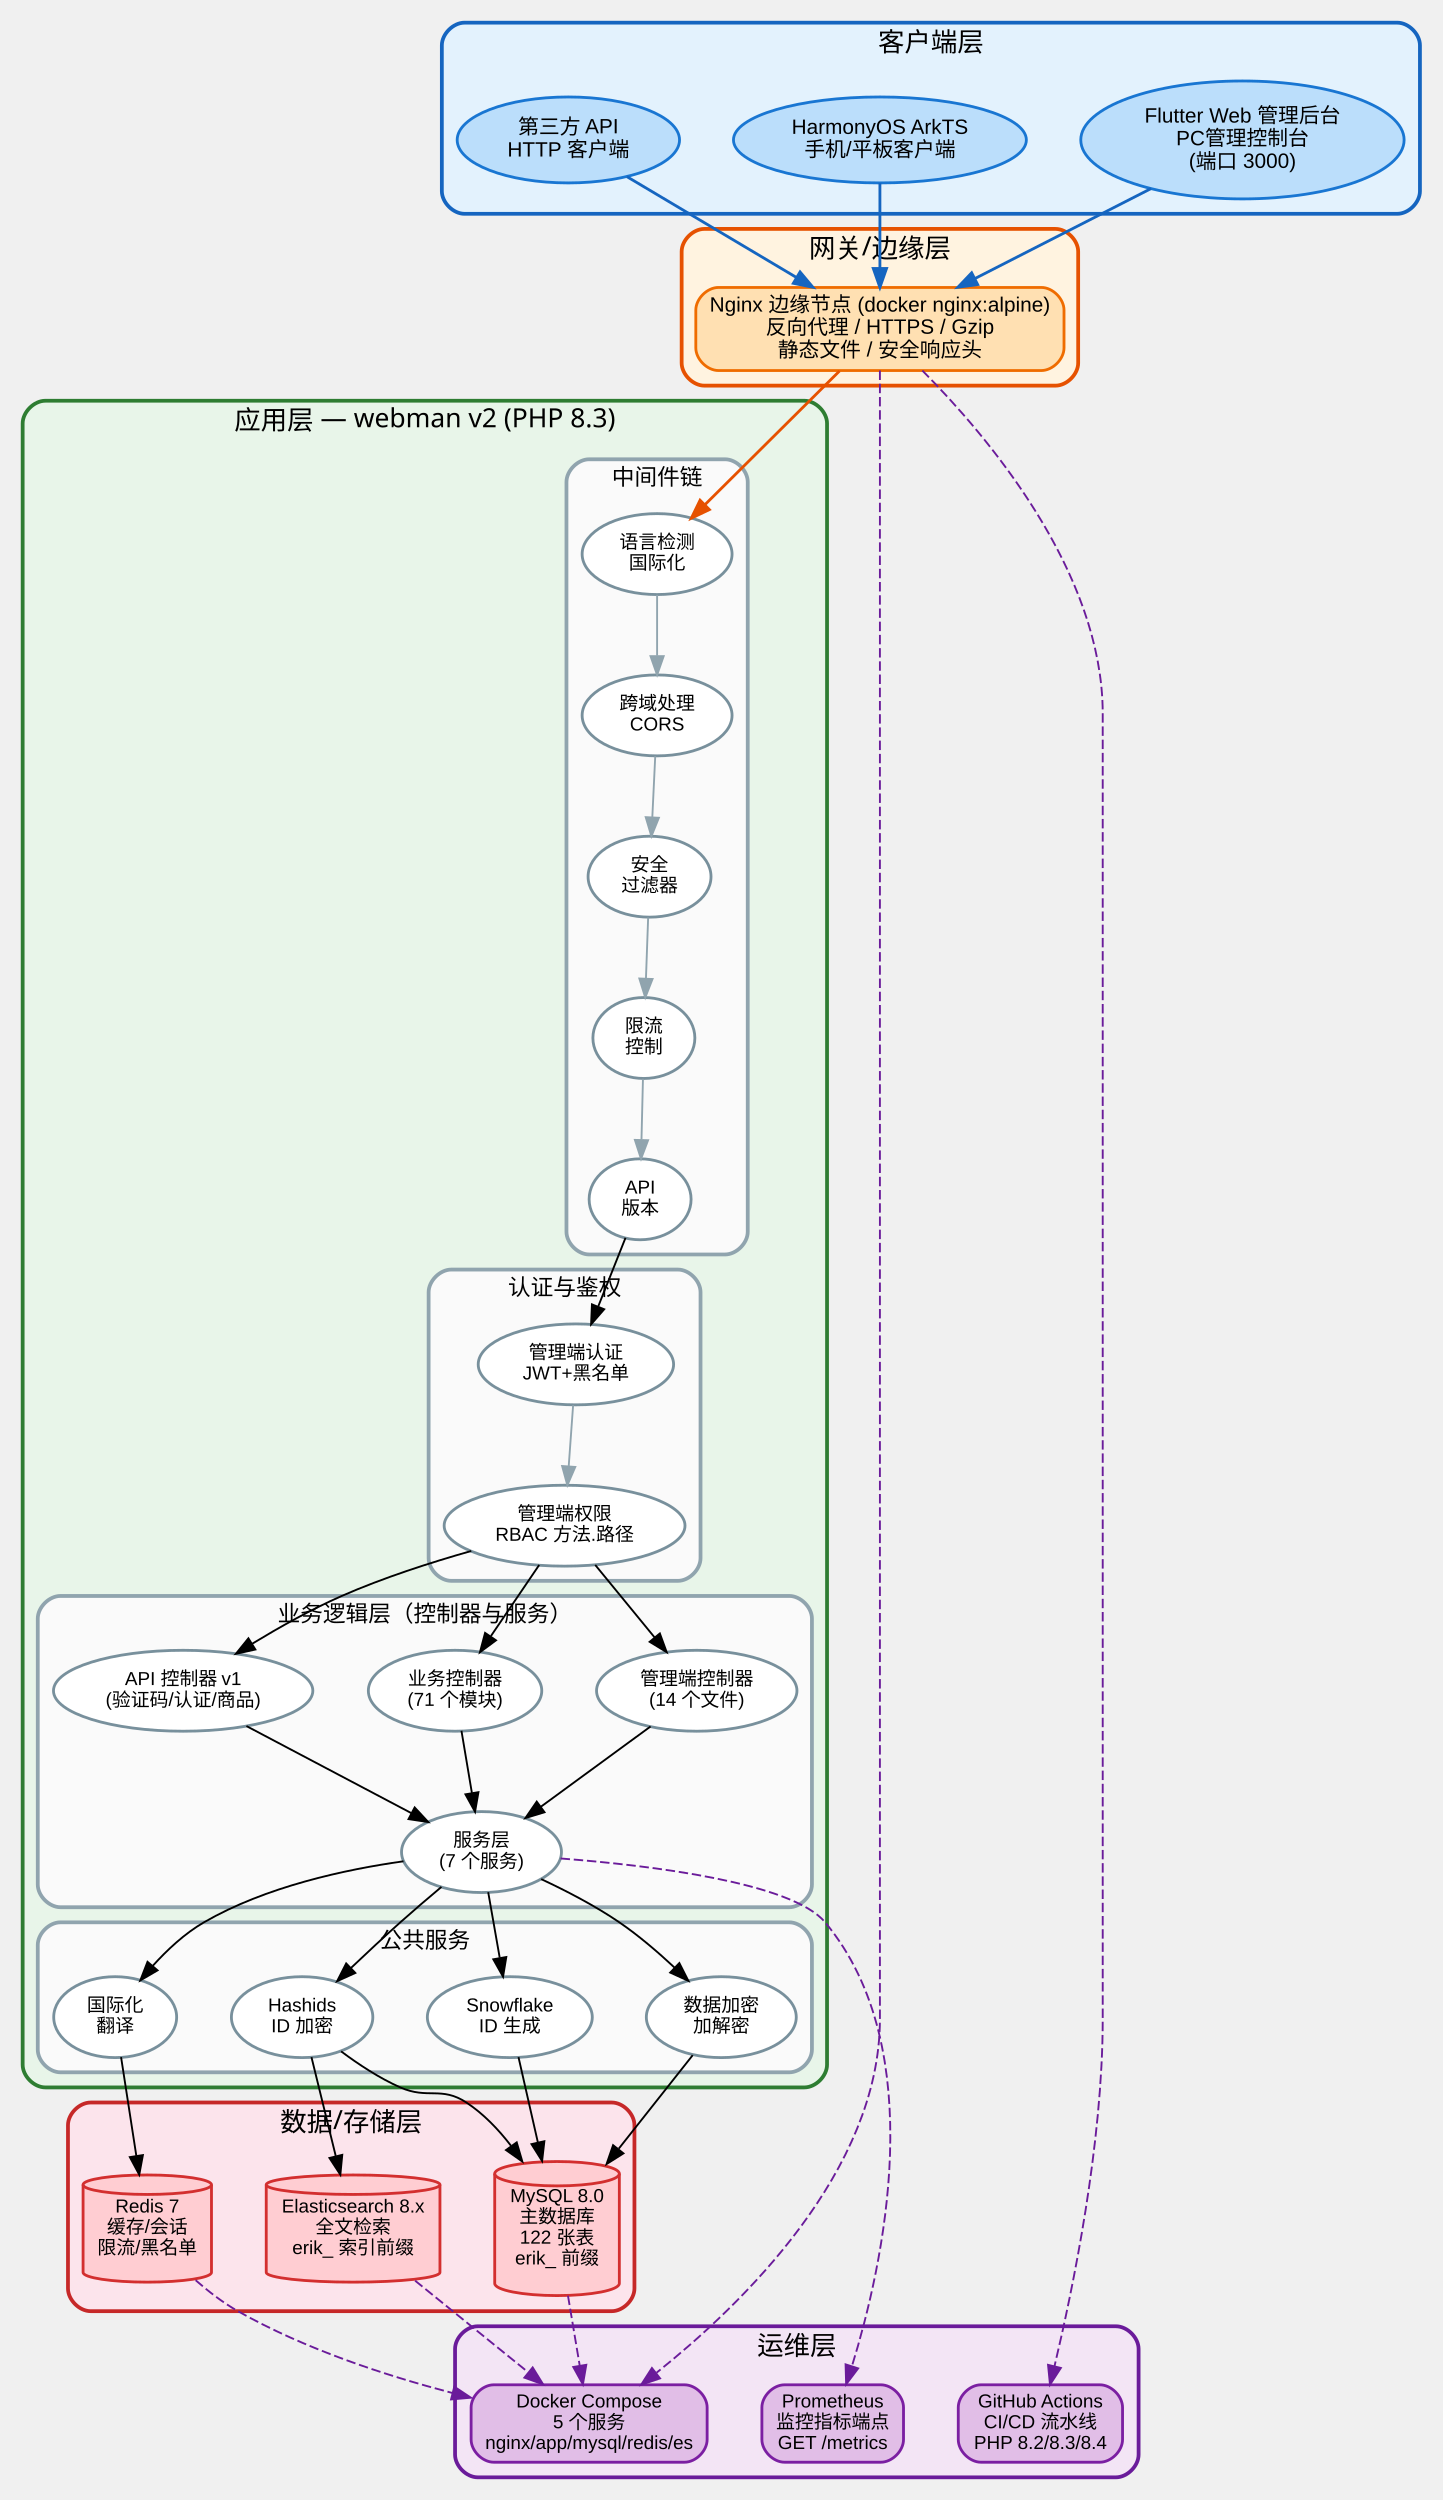
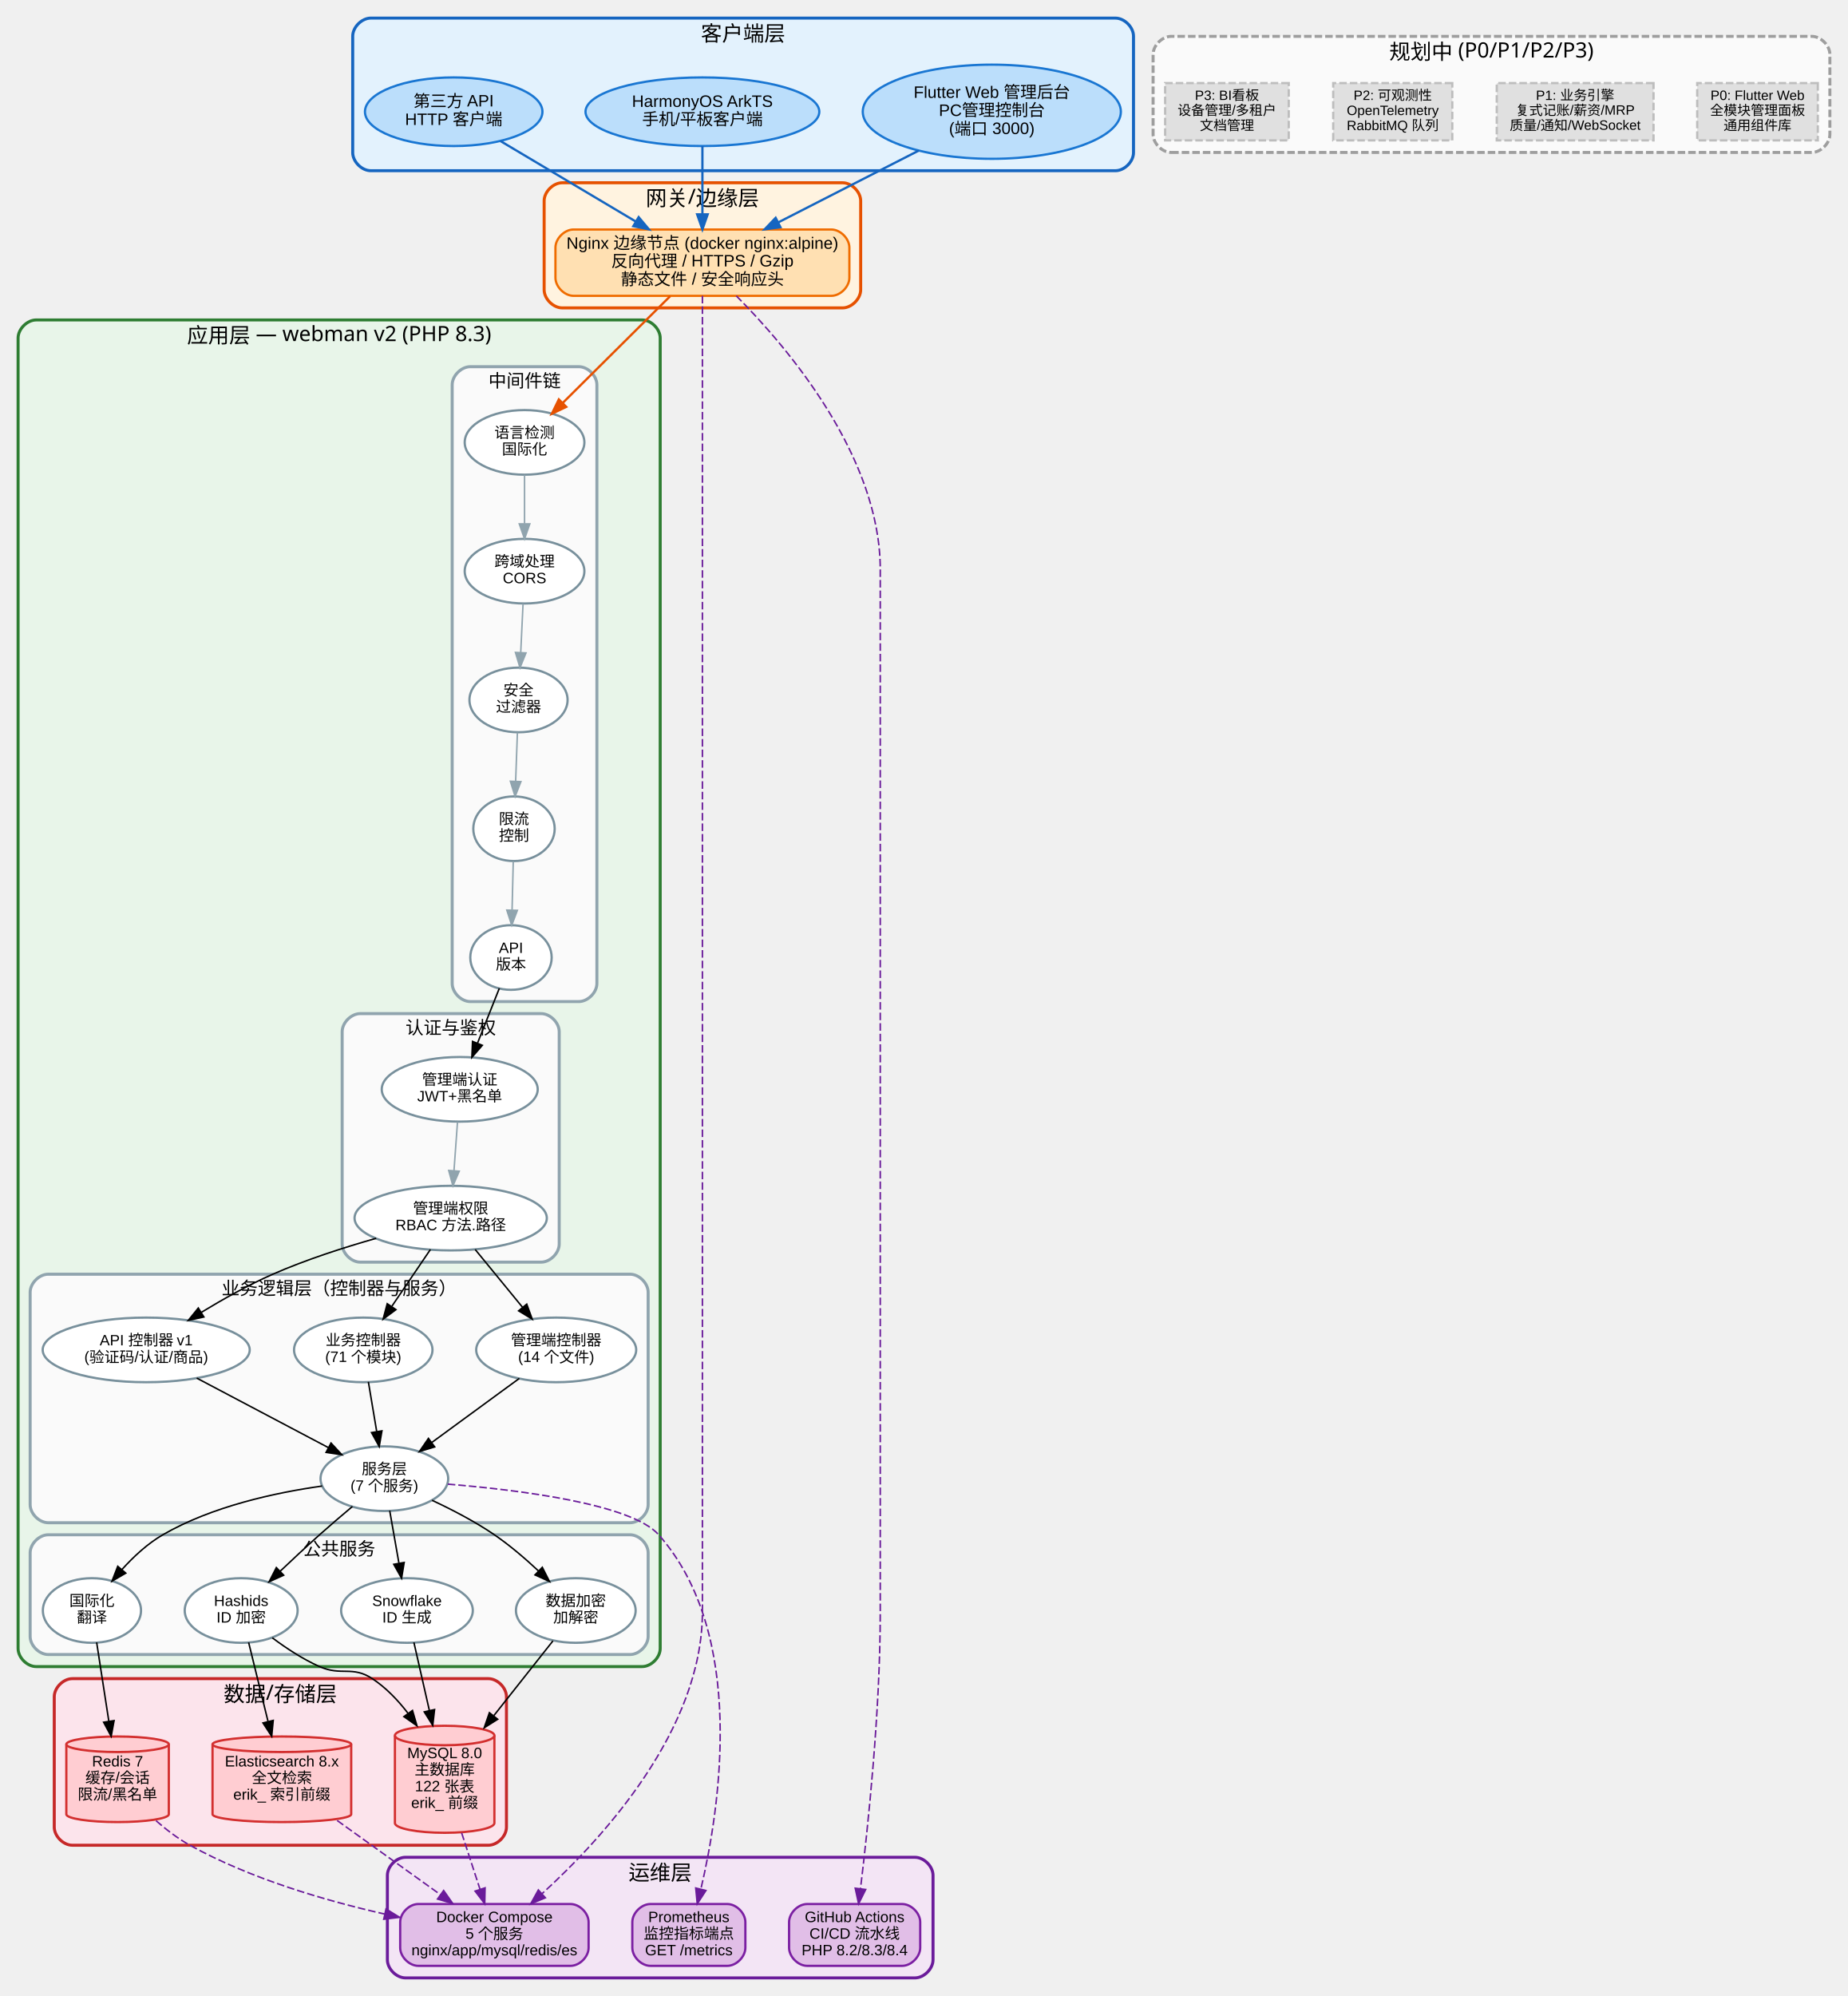
- <svg xmlns="http://www.w3.org/2000/svg" width="764pt" height="1324pt" viewBox="0.00 0.00 764.00 1323.99">
+ <svg xmlns="http://www.w3.org/2000/svg" width="1226pt" height="1324pt" viewBox="0.00 0.00 1226.00 1323.99">
  <g id="graph0" class="graph" transform="scale(1 1) rotate(0) translate(4 1319.99)">
    <g id="clust1" class="cluster">
      <path fill="#e3f2fd" stroke="#1565c0" stroke-width="2" d="M242,-1206.76C242,-1206.76 736,-1206.76 736,-1206.76 742,-1206.76 748,-1212.76 748,-1218.76 748,-1218.76 748,-1295.99 748,-1295.99 748,-1301.99 742,-1307.99 736,-1307.99 736,-1307.99 242,-1307.99 242,-1307.99 236,-1307.99 230,-1301.99 230,-1295.99 230,-1295.99 230,-1218.76 230,-1218.76 230,-1212.76 236,-1206.76 242,-1206.76" />
      <text text-anchor="middle" x="489" y="-1292.79" font-family="Arial Bold" font-size="14.00">客户端层</text>
    </g>
    <g id="clust2" class="cluster">
      <path fill="#fff3e0" stroke="#e65100" stroke-width="2" d="M369,-1115.76C369,-1115.76 555,-1115.76 555,-1115.76 561,-1115.76 567,-1121.76 567,-1127.76 567,-1127.76 567,-1186.76 567,-1186.76 567,-1192.76 561,-1198.76 555,-1198.76 555,-1198.76 369,-1198.76 369,-1198.76 363,-1198.76 357,-1192.76 357,-1186.76 357,-1186.76 357,-1127.76 357,-1127.76 357,-1121.76 363,-1115.76 369,-1115.76" />
      <text text-anchor="middle" x="462" y="-1183.56" font-family="Arial Bold" font-size="14.00">网关/边缘层</text>
    </g>
    <g id="clust3" class="cluster">
      <path fill="#e8f5e9" stroke="#2e7d32" stroke-width="2" d="M20,-214.5C20,-214.5 422,-214.5 422,-214.5 428,-214.5 434,-220.5 434,-226.5 434,-226.5 434,-1095.76 434,-1095.76 434,-1101.76 428,-1107.76 422,-1107.76 422,-1107.76 20,-1107.76 20,-1107.76 14,-1107.76 8,-1101.76 8,-1095.76 8,-1095.76 8,-226.5 8,-226.5 8,-220.5 14,-214.5 20,-214.5" />
      <text text-anchor="middle" x="221" y="-1092.56" font-family="Arial Bold" font-size="14.00">应用层 — webman v2 (PHP 8.3)</text>
    </g>
    <g id="clust4" class="cluster">
      <path fill="#fafafa" stroke="#90a4ae" stroke-width="2" d="M308,-655.63C308,-655.63 380,-655.63 380,-655.63 386,-655.63 392,-661.63 392,-667.63 392,-667.63 392,-1064.76 392,-1064.76 392,-1070.76 386,-1076.76 380,-1076.76 380,-1076.76 308,-1076.76 308,-1076.76 302,-1076.76 296,-1070.76 296,-1064.76 296,-1064.76 296,-667.63 296,-667.63 296,-661.63 302,-655.63 308,-655.63" />
      <text text-anchor="middle" x="344" y="-1063.16" font-family="Arial Bold" font-size="12.00">中间件链</text>
    </g>
    <g id="clust5" class="cluster">
      <path fill="#fafafa" stroke="#90a4ae" stroke-width="2" d="M235,-482.78C235,-482.78 355,-482.78 355,-482.78 361,-482.78 367,-488.78 367,-494.78 367,-494.78 367,-635.63 367,-635.63 367,-641.63 361,-647.63 355,-647.63 355,-647.63 235,-647.63 235,-647.63 229,-647.63 223,-641.63 223,-635.63 223,-635.63 223,-494.78 223,-494.78 223,-488.78 229,-482.78 235,-482.78" />
      <text text-anchor="middle" x="295" y="-634.03" font-family="Arial Bold" font-size="12.00">认证与鉴权</text>
    </g>
    <g id="clust6" class="cluster">
      <path fill="#fafafa" stroke="#90a4ae" stroke-width="2" d="M28,-309.93C28,-309.93 414,-309.93 414,-309.93 420,-309.93 426,-315.93 426,-321.93 426,-321.93 426,-462.78 426,-462.78 426,-468.78 420,-474.78 414,-474.78 414,-474.78 28,-474.78 28,-474.78 22,-474.78 16,-468.78 16,-462.78 16,-462.78 16,-321.93 16,-321.93 16,-315.93 22,-309.93 28,-309.93" />
      <text text-anchor="middle" x="221" y="-461.18" font-family="Arial Bold" font-size="12.00">业务逻辑层（控制器与服务）</text>
    </g>
    <g id="clust7" class="cluster">
      <path fill="#fafafa" stroke="#90a4ae" stroke-width="2" d="M28,-222.5C28,-222.5 414,-222.5 414,-222.5 420,-222.5 426,-228.5 426,-234.5 426,-234.5 426,-289.93 426,-289.93 426,-295.93 420,-301.93 414,-301.93 414,-301.93 28,-301.93 28,-301.93 22,-301.93 16,-295.93 16,-289.93 16,-289.93 16,-234.5 16,-234.5 16,-228.5 22,-222.5 28,-222.5" />
      <text text-anchor="middle" x="221" y="-288.33" font-family="Arial Bold" font-size="12.00">公共服务</text>
    </g>
    <g id="clust8" class="cluster">
      <path fill="#fce4ec" stroke="#c62828" stroke-width="2" d="M44,-96C44,-96 320,-96 320,-96 326,-96 332,-102 332,-108 332,-108 332,-194.5 332,-194.5 332,-200.5 326,-206.5 320,-206.5 320,-206.5 44,-206.5 44,-206.5 38,-206.5 32,-200.5 32,-194.5 32,-194.5 32,-108 32,-108 32,-102 38,-96 44,-96" />
      <text text-anchor="middle" x="182" y="-191.3" font-family="Arial Bold" font-size="14.00">数据/存储层</text>
    </g>
    <g id="clust9" class="cluster">
-       <path fill="#f3e5f5" stroke="#6a1b9a" stroke-width="2" d="M249,-8C249,-8 587,-8 587,-8 593,-8 599,-14 599,-20 599,-20 599,-76 599,-76 599,-82 593,-88 587,-88 587,-88 249,-88 249,-88 243,-88 237,-82 237,-76 237,-76 237,-20 237,-20 237,-14 243,-8 249,-8" />
-       <text text-anchor="middle" x="418" y="-72.8" font-family="Arial Bold" font-size="14.00">运维层</text>
+       <path fill="#f3e5f5" stroke="#6a1b9a" stroke-width="2" d="M265,-8C265,-8 603,-8 603,-8 609,-8 615,-14 615,-20 615,-20 615,-76 615,-76 615,-82 609,-88 603,-88 603,-88 265,-88 265,-88 259,-88 253,-82 253,-76 253,-76 253,-20 253,-20 253,-14 259,-8 265,-8" />
+       <text text-anchor="middle" x="434" y="-72.8" font-family="Arial Bold" font-size="14.00">运维层</text>
+     </g>
+     <g id="clust10" class="cluster">
+       <path fill="#fafafa" stroke="#9e9e9e" stroke-width="2" stroke-dasharray="5,2" d="M773,-1218.88C773,-1218.88 1198,-1218.88 1198,-1218.88 1204,-1218.88 1210,-1224.88 1210,-1230.88 1210,-1230.88 1210,-1283.88 1210,-1283.88 1210,-1289.88 1204,-1295.88 1198,-1295.88 1198,-1295.88 773,-1295.88 773,-1295.88 767,-1295.88 761,-1289.88 761,-1283.88 761,-1283.88 761,-1230.88 761,-1230.88 761,-1224.88 767,-1218.88 773,-1218.88" />
+       <text text-anchor="middle" x="985.5" y="-1280.68" font-family="Arial Bold" font-size="14.00">规划中 (P0/P1/P2/P3)</text>
    </g>
    <g id="node1" class="node">
      <ellipse fill="#bbdefb" stroke="#1976d2" stroke-width="1.5" cx="654" cy="-1245.88" rx="85.62" ry="31.23" />
      <text text-anchor="middle" x="654" y="-1255.08" font-family="Arial" font-size="11.00">Flutter Web 管理后台</text>
      <text text-anchor="middle" x="654" y="-1243.08" font-family="Arial" font-size="11.00">PC管理控制台</text>
      <text text-anchor="middle" x="654" y="-1231.08" font-family="Arial" font-size="11.00">(端口 3000)</text>
    </g>
    <g id="node4" class="node">
      <path fill="#ffe0b2" stroke="#ef6c00" stroke-width="1.5" d="M547.5,-1167.76C547.5,-1167.76 376.5,-1167.76 376.5,-1167.76 370.5,-1167.76 364.5,-1161.76 364.5,-1155.76 364.5,-1155.76 364.5,-1135.76 364.5,-1135.76 364.5,-1129.76 370.5,-1123.76 376.5,-1123.76 376.5,-1123.76 547.5,-1123.76 547.5,-1123.76 553.5,-1123.76 559.5,-1129.76 559.5,-1135.76 559.5,-1135.76 559.5,-1155.76 559.5,-1155.76 559.5,-1161.76 553.5,-1167.76 547.5,-1167.76" />
      <text text-anchor="middle" x="462" y="-1154.96" font-family="Arial" font-size="11.00">Nginx 边缘节点 (docker nginx:alpine)</text>
      <text text-anchor="middle" x="462" y="-1142.96" font-family="Arial" font-size="11.00">反向代理 / HTTPS / Gzip</text>
      <text text-anchor="middle" x="462" y="-1130.96" font-family="Arial" font-size="11.00">静态文件 / 安全响应头</text>
    </g>
    <g id="edge17" class="edge">
      <path fill="none" stroke="#1565c0" stroke-width="1.5" d="M605.55,-1220.12C577.08,-1205.57 541.15,-1187.21 512.36,-1172.5" />
      <polygon fill="#1565c0" stroke="#1565c0" stroke-width="1.5" points="513.77,-1169.29 503.28,-1167.86 510.59,-1175.52 513.77,-1169.29" />
    </g>
    <g id="node2" class="node">
      <ellipse fill="#bbdefb" stroke="#1976d2" stroke-width="1.5" cx="462" cy="-1245.88" rx="77.56" ry="22.76" />
      <text text-anchor="middle" x="462" y="-1249.08" font-family="Arial" font-size="11.00">HarmonyOS ArkTS</text>
      <text text-anchor="middle" x="462" y="-1237.08" font-family="Arial" font-size="11.00">手机/平板客户端</text>
    </g>
    <g id="edge18" class="edge">
      <path fill="none" stroke="#1565c0" stroke-width="1.5" d="M462,-1223.1C462,-1209.84 462,-1192.67 462,-1177.98" />
      <polygon fill="#1565c0" stroke="#1565c0" stroke-width="1.5" points="465.5,-1177.8 462,-1167.8 458.5,-1177.8 465.5,-1177.8" />
    </g>
    <g id="node3" class="node">
      <ellipse fill="#bbdefb" stroke="#1976d2" stroke-width="1.5" cx="297" cy="-1245.88" rx="58.88" ry="22.76" />
      <text text-anchor="middle" x="297" y="-1249.08" font-family="Arial" font-size="11.00">第三方 API</text>
      <text text-anchor="middle" x="297" y="-1237.08" font-family="Arial" font-size="11.00">HTTP 客户端</text>
    </g>
    <g id="edge19" class="edge">
      <path fill="none" stroke="#1565c0" stroke-width="1.5" d="M328.04,-1226.42C353.31,-1211.4 389.3,-1189.99 417.62,-1173.15" />
      <polygon fill="#1565c0" stroke="#1565c0" stroke-width="1.5" points="419.71,-1175.98 426.52,-1167.86 416.14,-1169.96 419.71,-1175.98" />
    </g>
    <g id="node5" class="node">
      <ellipse fill="#ffffff" stroke="#78909c" stroke-width="1.5" cx="344" cy="-1026.55" rx="39.7" ry="21.43" />
      <text text-anchor="middle" x="344" y="-1029.55" font-family="Arial" font-size="10.00">语言检测</text>
      <text text-anchor="middle" x="344" y="-1018.55" font-family="Arial" font-size="10.00">国际化</text>
    </g>
    <g id="edge20" class="edge">
      <path fill="none" stroke="#e65100" stroke-width="1.5" d="M440.63,-1123.54C420.55,-1103.59 390.49,-1073.73 369.24,-1052.62" />
      <polygon fill="#e65100" stroke="#e65100" stroke-width="1.5" points="371.68,-1050.11 362.12,-1045.55 366.75,-1055.08 371.68,-1050.11" />
    </g>
    <g id="node23" class="node">
-       <path fill="#e1bee7" stroke="#7b1fa2" stroke-width="1.5" d="M578.5,-57C578.5,-57 515.5,-57 515.5,-57 509.5,-57 503.5,-51 503.5,-45 503.5,-45 503.5,-28 503.5,-28 503.5,-22 509.5,-16 515.5,-16 515.5,-16 578.5,-16 578.5,-16 584.5,-16 590.5,-22 590.5,-28 590.5,-28 590.5,-45 590.5,-45 590.5,-51 584.5,-57 578.5,-57" />
-       <text text-anchor="middle" x="547" y="-45" font-family="Arial" font-size="10.00">GitHub Actions</text>
-       <text text-anchor="middle" x="547" y="-34" font-family="Arial" font-size="10.00">CI/CD 流水线</text>
-       <text text-anchor="middle" x="547" y="-23" font-family="Arial" font-size="10.00">PHP 8.2/8.3/8.4</text>
+       <path fill="#e1bee7" stroke="#7b1fa2" stroke-width="1.5" d="M594.5,-57C594.5,-57 531.5,-57 531.5,-57 525.5,-57 519.5,-51 519.5,-45 519.5,-45 519.5,-28 519.5,-28 519.5,-22 525.5,-16 531.5,-16 531.5,-16 594.5,-16 594.5,-16 600.5,-16 606.5,-22 606.5,-28 606.5,-28 606.5,-45 606.5,-45 606.5,-51 600.5,-57 594.5,-57" />
+       <text text-anchor="middle" x="563" y="-45" font-family="Arial" font-size="10.00">GitHub Actions</text>
+       <text text-anchor="middle" x="563" y="-34" font-family="Arial" font-size="10.00">CI/CD 流水线</text>
+       <text text-anchor="middle" x="563" y="-23" font-family="Arial" font-size="10.00">PHP 8.2/8.3/8.4</text>
    </g>
    <g id="edge26" class="edge">
-       <path fill="none" stroke="#6a1b9a" stroke-dasharray="5,2" d="M484.47,-1123.75C518.71,-1089.33 580,-1017.24 580,-942.12 580,-942.12 580,-942.12 580,-250.71 580,-184.38 564.21,-107.8 554.47,-66.88" />
-       <polygon fill="#6a1b9a" stroke="#6a1b9a" points="557.84,-65.93 552.08,-57.04 551.04,-67.58 557.84,-65.93" />
+       <path fill="none" stroke="#6a1b9a" stroke-dasharray="5,2" d="M484.47,-1123.75C518.71,-1089.33 580,-1017.24 580,-942.12 580,-942.12 580,-942.12 580,-250.71 580,-185.09 571.9,-108.47 566.88,-67.31" />
+       <polygon fill="#6a1b9a" stroke="#6a1b9a" points="570.33,-66.64 565.62,-57.15 563.38,-67.51 570.33,-66.64" />
    </g>
    <g id="node24" class="node">
-       <path fill="#e1bee7" stroke="#7b1fa2" stroke-width="1.5" d="M358.5,-57C358.5,-57 257.5,-57 257.5,-57 251.5,-57 245.5,-51 245.5,-45 245.5,-45 245.5,-28 245.5,-28 245.5,-22 251.5,-16 257.5,-16 257.5,-16 358.5,-16 358.5,-16 364.5,-16 370.5,-22 370.5,-28 370.5,-28 370.5,-45 370.5,-45 370.5,-51 364.5,-57 358.5,-57" />
-       <text text-anchor="middle" x="308" y="-45" font-family="Arial" font-size="10.00">Docker Compose</text>
-       <text text-anchor="middle" x="308" y="-34" font-family="Arial" font-size="10.00">5 个服务</text>
-       <text text-anchor="middle" x="308" y="-23" font-family="Arial" font-size="10.00">nginx/app/mysql/redis/es</text>
+       <path fill="#e1bee7" stroke="#7b1fa2" stroke-width="1.5" d="M374.5,-57C374.5,-57 273.5,-57 273.5,-57 267.5,-57 261.5,-51 261.5,-45 261.5,-45 261.5,-28 261.5,-28 261.5,-22 267.5,-16 273.5,-16 273.5,-16 374.5,-16 374.5,-16 380.5,-16 386.5,-22 386.5,-28 386.5,-28 386.5,-45 386.5,-45 386.5,-51 380.5,-57 374.5,-57" />
+       <text text-anchor="middle" x="324" y="-45" font-family="Arial" font-size="10.00">Docker Compose</text>
+       <text text-anchor="middle" x="324" y="-34" font-family="Arial" font-size="10.00">5 个服务</text>
+       <text text-anchor="middle" x="324" y="-23" font-family="Arial" font-size="10.00">nginx/app/mysql/redis/es</text>
    </g>
    <g id="edge27" class="edge">
-       <path fill="none" stroke="#6a1b9a" stroke-dasharray="5,2" d="M462,-1123.76C462,-1086.96 462,-1008.44 462,-942.12 462,-942.12 462,-942.12 462,-250.71 462,-170.33 389.18,-99.67 343.68,-63.38" />
-       <polygon fill="#6a1b9a" stroke="#6a1b9a" points="345.57,-60.41 335.53,-57.01 341.26,-65.92 345.57,-60.41" />
+       <path fill="none" stroke="#6a1b9a" stroke-dasharray="5,2" d="M462,-1123.76C462,-1086.96 462,-1008.44 462,-942.12 462,-942.12 462,-942.12 462,-250.71 462,-172.84 396.32,-100.93 355.58,-63.83" />
+       <polygon fill="#6a1b9a" stroke="#6a1b9a" points="357.83,-61.14 348.04,-57.09 353.17,-66.36 357.83,-61.14" />
    </g>
    <g id="node6" class="node">
      <ellipse fill="#ffffff" stroke="#78909c" stroke-width="1.5" cx="344" cy="-941.12" rx="39.7" ry="21.43" />
      <text text-anchor="middle" x="344" y="-944.12" font-family="Arial" font-size="10.00">跨域处理</text>
      <text text-anchor="middle" x="344" y="-933.12" font-family="Arial" font-size="10.00">CORS</text>
    </g>
    <g id="edge1" class="edge">
      <path fill="none" stroke="#90a4ae" d="M344,-1004.93C344,-995.23 344,-983.47 344,-972.76" />
      <polygon fill="#90a4ae" stroke="#90a4ae" points="347.5,-972.51 344,-962.51 340.5,-972.51 347.5,-972.51" />
    </g>
    <g id="node7" class="node">
      <ellipse fill="#ffffff" stroke="#78909c" stroke-width="1.5" cx="340" cy="-855.7" rx="32.55" ry="21.43" />
      <text text-anchor="middle" x="340" y="-858.7" font-family="Arial" font-size="10.00">安全</text>
      <text text-anchor="middle" x="340" y="-847.7" font-family="Arial" font-size="10.00">过滤器</text>
    </g>
    <g id="edge2" class="edge">
      <path fill="none" stroke="#90a4ae" d="M343.01,-919.5C342.55,-909.8 341.98,-898.04 341.47,-887.33" />
      <polygon fill="#90a4ae" stroke="#90a4ae" points="344.95,-886.9 340.98,-877.08 337.96,-887.24 344.95,-886.9" />
    </g>
    <g id="node8" class="node">
      <ellipse fill="#ffffff" stroke="#78909c" stroke-width="1.5" cx="337" cy="-770.27" rx="27" ry="21.43" />
      <text text-anchor="middle" x="337" y="-773.27" font-family="Arial" font-size="10.00">限流</text>
      <text text-anchor="middle" x="337" y="-762.27" font-family="Arial" font-size="10.00">控制</text>
    </g>
    <g id="edge3" class="edge">
      <path fill="none" stroke="#90a4ae" d="M339.26,-834.08C338.91,-824.38 338.49,-812.61 338.1,-801.9" />
      <polygon fill="#90a4ae" stroke="#90a4ae" points="341.59,-801.52 337.73,-791.66 334.59,-801.78 341.59,-801.52" />
    </g>
    <g id="node9" class="node">
      <ellipse fill="#ffffff" stroke="#78909c" stroke-width="1.5" cx="335" cy="-684.85" rx="27" ry="21.43" />
      <text text-anchor="middle" x="335" y="-687.85" font-family="Arial" font-size="10.00">API</text>
      <text text-anchor="middle" x="335" y="-676.85" font-family="Arial" font-size="10.00">版本</text>
    </g>
    <g id="edge4" class="edge">
      <path fill="none" stroke="#90a4ae" d="M336.51,-748.65C336.27,-738.95 335.99,-727.19 335.73,-716.48" />
      <polygon fill="#90a4ae" stroke="#90a4ae" points="339.23,-716.14 335.49,-706.23 332.23,-716.31 339.23,-716.14" />
    </g>
    <g id="node10" class="node">
      <ellipse fill="#ffffff" stroke="#78909c" stroke-width="1.5" cx="301" cy="-597.42" rx="51.74" ry="21.43" />
      <text text-anchor="middle" x="301" y="-600.42" font-family="Arial" font-size="10.00">管理端认证</text>
      <text text-anchor="middle" x="301" y="-589.42" font-family="Arial" font-size="10.00">JWT+黑名单</text>
    </g>
    <g id="edge6" class="edge">
      <path fill="none" stroke="black" d="M327.28,-664.46C323.03,-653.77 317.65,-640.26 312.88,-628.26" />
      <polygon fill="black" stroke="black" points="315.99,-626.61 309.04,-618.62 309.49,-629.2 315.99,-626.61" />
    </g>
    <g id="node11" class="node">
      <ellipse fill="#ffffff" stroke="#78909c" stroke-width="1.5" cx="295" cy="-511.99" rx="63.78" ry="21.43" />
      <text text-anchor="middle" x="295" y="-514.99" font-family="Arial" font-size="10.00">管理端权限</text>
      <text text-anchor="middle" x="295" y="-503.99" font-family="Arial" font-size="10.00">RBAC 方法.路径</text>
    </g>
    <g id="edge5" class="edge">
      <path fill="none" stroke="#90a4ae" d="M299.52,-575.8C298.82,-566.1 297.97,-554.34 297.2,-543.62" />
      <polygon fill="#90a4ae" stroke="#90a4ae" points="300.67,-543.1 296.47,-533.38 293.69,-543.6 300.67,-543.1" />
    </g>
    <g id="node12" class="node">
      <ellipse fill="#ffffff" stroke="#78909c" stroke-width="1.5" cx="365" cy="-424.57" rx="53.07" ry="21.43" />
      <text text-anchor="middle" x="365" y="-427.57" font-family="Arial" font-size="10.00">管理端控制器</text>
      <text text-anchor="middle" x="365" y="-416.57" font-family="Arial" font-size="10.00">(14 个文件)</text>
    </g>
    <g id="edge7" class="edge">
      <path fill="none" stroke="black" d="M311.24,-491.18C320.58,-479.78 332.45,-465.28 342.67,-452.82" />
      <polygon fill="black" stroke="black" points="345.46,-454.93 349.09,-444.98 340.05,-450.49 345.46,-454.93" />
    </g>
    <g id="node13" class="node">
      <ellipse fill="#ffffff" stroke="#78909c" stroke-width="1.5" cx="237" cy="-424.57" rx="45.92" ry="21.43" />
      <text text-anchor="middle" x="237" y="-427.57" font-family="Arial" font-size="10.00">业务控制器</text>
      <text text-anchor="middle" x="237" y="-416.57" font-family="Arial" font-size="10.00">(71 个模块)</text>
    </g>
    <g id="edge8" class="edge">
      <path fill="none" stroke="black" d="M281.55,-491.18C273.95,-479.99 264.34,-465.84 255.99,-453.54" />
      <polygon fill="black" stroke="black" points="258.69,-451.28 250.18,-444.98 252.9,-455.22 258.69,-451.28" />
    </g>
    <g id="node15" class="node">
      <ellipse fill="#ffffff" stroke="#78909c" stroke-width="1.5" cx="93" cy="-424.57" rx="68.68" ry="21.43" />
      <text text-anchor="middle" x="93" y="-427.57" font-family="Arial" font-size="10.00">API 控制器 v1</text>
      <text text-anchor="middle" x="93" y="-416.57" font-family="Arial" font-size="10.00">(验证码/认证/商品)</text>
    </g>
    <g id="edge9" class="edge">
      <path fill="none" stroke="black" d="M245.56,-498.59C224.08,-492.5 198.88,-484.39 177,-474.78 160.85,-467.69 143.91,-458.2 129.51,-449.45" />
      <polygon fill="black" stroke="black" points="131.25,-446.41 120.9,-444.12 127.56,-452.36 131.25,-446.41" />
    </g>
    <g id="node14" class="node">
      <ellipse fill="#ffffff" stroke="#78909c" stroke-width="1.5" cx="251" cy="-339.14" rx="42.35" ry="21.43" />
      <text text-anchor="middle" x="251" y="-342.14" font-family="Arial" font-size="10.00">服务层</text>
      <text text-anchor="middle" x="251" y="-331.14" font-family="Arial" font-size="10.00">(7 个服务)</text>
    </g>
    <g id="edge10" class="edge">
      <path fill="none" stroke="black" d="M340.54,-405.67C323.52,-393.21 300.68,-376.5 282.33,-363.07" />
      <polygon fill="black" stroke="black" points="284.38,-360.23 274.25,-357.15 280.25,-365.88 284.38,-360.23" />
    </g>
    <g id="edge11" class="edge">
      <path fill="none" stroke="black" d="M240.39,-403.37C242.04,-393.5 244.07,-381.42 245.91,-370.48" />
      <polygon fill="black" stroke="black" points="249.39,-370.88 247.59,-360.44 242.49,-369.72 249.39,-370.88" />
    </g>
    <g id="node16" class="node">
      <ellipse fill="#ffffff" stroke="#78909c" stroke-width="1.5" cx="156" cy="-251.71" rx="37.45" ry="21.43" />
      <text text-anchor="middle" x="156" y="-254.71" font-family="Arial" font-size="10.00">Hashids</text>
      <text text-anchor="middle" x="156" y="-243.71" font-family="Arial" font-size="10.00">ID 加密</text>
    </g>
    <g id="edge13" class="edge">
      <path fill="none" stroke="black" d="M229.8,-320.7C222.78,-314.82 214.99,-308.17 208,-301.93 199.34,-294.19 190.08,-285.55 181.8,-277.69" />
      <polygon fill="black" stroke="black" points="184.18,-275.12 174.53,-270.75 179.34,-280.18 184.18,-275.12" />
    </g>
    <g id="node17" class="node">
      <ellipse fill="#ffffff" stroke="#78909c" stroke-width="1.5" cx="266" cy="-251.71" rx="43.68" ry="21.43" />
      <text text-anchor="middle" x="266" y="-254.71" font-family="Arial" font-size="10.00">Snowflake</text>
      <text text-anchor="middle" x="266" y="-243.71" font-family="Arial" font-size="10.00">ID 生成</text>
    </g>
    <g id="edge14" class="edge">
      <path fill="none" stroke="black" d="M254.55,-317.89C256.37,-307.54 258.62,-294.73 260.64,-283.22" />
      <polygon fill="black" stroke="black" points="264.14,-283.56 262.42,-273.11 257.24,-282.35 264.14,-283.56" />
    </g>
    <g id="node18" class="node">
      <ellipse fill="#ffffff" stroke="#78909c" stroke-width="1.5" cx="378" cy="-251.71" rx="39.7" ry="21.43" />
      <text text-anchor="middle" x="378" y="-254.71" font-family="Arial" font-size="10.00">数据加密</text>
      <text text-anchor="middle" x="378" y="-243.71" font-family="Arial" font-size="10.00">加解密</text>
    </g>
    <g id="edge15" class="edge">
      <path fill="none" stroke="black" d="M282.61,-324.81C295.87,-318.63 311.15,-310.71 324,-301.93 334.2,-294.95 344.46,-286.15 353.26,-277.93" />
      <polygon fill="black" stroke="black" points="355.78,-280.37 360.57,-270.92 350.93,-275.31 355.78,-280.37" />
    </g>
    <g id="node19" class="node">
      <ellipse fill="#ffffff" stroke="#78909c" stroke-width="1.5" cx="57" cy="-251.71" rx="32.55" ry="21.43" />
      <text text-anchor="middle" x="57" y="-254.71" font-family="Arial" font-size="10.00">国际化</text>
      <text text-anchor="middle" x="57" y="-243.71" font-family="Arial" font-size="10.00">翻译</text>
    </g>
    <g id="edge16" class="edge">
      <path fill="none" stroke="black" d="M209.69,-334.26C178.88,-329.92 136.64,-320.83 104,-301.93 93.82,-296.03 84.46,-287.28 76.81,-278.79" />
      <polygon fill="black" stroke="black" points="79.44,-276.49 70.29,-271.15 74.12,-281.03 79.44,-276.49" />
    </g>
    <g id="node25" class="node">
-       <path fill="#e1bee7" stroke="#7b1fa2" stroke-width="1.5" d="M462.5,-57C462.5,-57 411.5,-57 411.5,-57 405.5,-57 399.5,-51 399.5,-45 399.5,-45 399.5,-28 399.5,-28 399.5,-22 405.5,-16 411.5,-16 411.5,-16 462.5,-16 462.5,-16 468.5,-16 474.5,-22 474.5,-28 474.5,-28 474.5,-45 474.5,-45 474.5,-51 468.5,-57 462.5,-57" />
-       <text text-anchor="middle" x="437" y="-45" font-family="Arial" font-size="10.00">Prometheus</text>
-       <text text-anchor="middle" x="437" y="-34" font-family="Arial" font-size="10.00">监控指标端点</text>
-       <text text-anchor="middle" x="437" y="-23" font-family="Arial" font-size="10.00">GET /metrics</text>
+       <path fill="#e1bee7" stroke="#7b1fa2" stroke-width="1.5" d="M478.5,-57C478.5,-57 427.5,-57 427.5,-57 421.5,-57 415.5,-51 415.5,-45 415.5,-45 415.5,-28 415.5,-28 415.5,-22 421.5,-16 427.5,-16 427.5,-16 478.5,-16 478.5,-16 484.5,-16 490.5,-22 490.5,-28 490.5,-28 490.5,-45 490.5,-45 490.5,-51 484.5,-57 478.5,-57" />
+       <text text-anchor="middle" x="453" y="-45" font-family="Arial" font-size="10.00">Prometheus</text>
+       <text text-anchor="middle" x="453" y="-34" font-family="Arial" font-size="10.00">监控指标端点</text>
+       <text text-anchor="middle" x="453" y="-23" font-family="Arial" font-size="10.00">GET /metrics</text>
    </g>
    <g id="edge28" class="edge">
-       <path fill="none" stroke="#6a1b9a" stroke-dasharray="5,2" d="M292.88,-335.75C340.96,-332.03 415.47,-322.96 433,-301.93 489.19,-234.5 463.69,-120.31 447.17,-66.81" />
-       <polygon fill="#6a1b9a" stroke="#6a1b9a" points="450.49,-65.7 444.11,-57.25 443.82,-67.84 450.49,-65.7" />
+       <path fill="none" stroke="#6a1b9a" stroke-dasharray="5,2" d="M293.09,-335.53C340.98,-331.61 414.9,-322.36 433,-301.93 491.38,-236.02 473.7,-121.01 461.01,-67.04" />
+       <polygon fill="#6a1b9a" stroke="#6a1b9a" points="464.35,-65.97 458.57,-57.1 457.56,-67.64 464.35,-65.97" />
    </g>
    <g id="edge12" class="edge">
      <path fill="none" stroke="black" d="M126.51,-405.87C152.11,-392.35 187.39,-373.73 213.86,-359.75" />
      <polygon fill="black" stroke="black" points="215.61,-362.78 222.82,-355.02 212.34,-356.59 215.61,-362.78" />
    </g>
    <g id="node20" class="node">
      <path fill="#ffcdd2" stroke="#d32f2f" stroke-width="1.5" d="M324,-168.8C324,-172.36 309.21,-175.25 291,-175.25 272.79,-175.25 258,-172.36 258,-168.8 258,-168.8 258,-110.7 258,-110.7 258,-107.14 272.79,-104.25 291,-104.25 309.21,-104.25 324,-107.14 324,-110.7 324,-110.7 324,-168.8 324,-168.8" />
      <path fill="none" stroke="#d32f2f" stroke-width="1.5" d="M324,-168.8C324,-165.24 309.21,-162.34 291,-162.34 272.79,-162.34 258,-165.24 258,-168.8" />
      <text text-anchor="middle" x="291" y="-153.75" font-family="Arial" font-size="10.00">MySQL 8.0</text>
      <text text-anchor="middle" x="291" y="-142.75" font-family="Arial" font-size="10.00">主数据库</text>
      <text text-anchor="middle" x="291" y="-131.75" font-family="Arial" font-size="10.00">122 张表</text>
      <text text-anchor="middle" x="291" y="-120.75" font-family="Arial" font-size="10.00">erik_ 前缀</text>
    </g>
    <g id="edge21" class="edge">
      <path fill="none" stroke="black" d="M176.65,-233.59C185.78,-226.77 196.93,-219.4 208,-214.5 222.59,-208.04 229.67,-215.28 243,-206.5 252.03,-200.55 259.96,-192.28 266.62,-183.61" />
      <polygon fill="black" stroke="black" points="269.65,-185.4 272.63,-175.24 263.96,-181.32 269.65,-185.4" />
    </g>
    <g id="node22" class="node">
      <path fill="#ffcdd2" stroke="#d32f2f" stroke-width="1.5" d="M229,-162.97C229,-165.81 208.38,-168.13 183,-168.13 157.62,-168.13 137,-165.81 137,-162.97 137,-162.97 137,-116.53 137,-116.53 137,-113.69 157.62,-111.37 183,-111.37 208.38,-111.37 229,-113.69 229,-116.53 229,-116.53 229,-162.97 229,-162.97" />
      <path fill="none" stroke="#d32f2f" stroke-width="1.5" d="M229,-162.97C229,-160.12 208.38,-157.81 183,-157.81 157.62,-157.81 137,-160.12 137,-162.97" />
      <text text-anchor="middle" x="183" y="-148.25" font-family="Arial" font-size="10.00">Elasticsearch 8.x</text>
      <text text-anchor="middle" x="183" y="-137.25" font-family="Arial" font-size="10.00">全文检索</text>
      <text text-anchor="middle" x="183" y="-126.25" font-family="Arial" font-size="10.00">erik_ 索引前缀</text>
    </g>
    <g id="edge24" class="edge">
      <path fill="none" stroke="black" d="M160.95,-230.54C164.54,-215.93 169.5,-195.74 173.8,-178.2" />
      <polygon fill="black" stroke="black" points="177.26,-178.79 176.25,-168.25 170.47,-177.12 177.26,-178.79" />
    </g>
    <g id="edge22" class="edge">
      <path fill="none" stroke="black" d="M270.59,-230.54C273.45,-217.93 277.26,-201.16 280.82,-185.54" />
      <polygon fill="black" stroke="black" points="284.3,-186.01 283.1,-175.49 277.47,-184.46 284.3,-186.01" />
    </g>
    <g id="edge23" class="edge">
      <path fill="none" stroke="black" d="M362.85,-231.56C352.05,-217.92 337.13,-199.06 323.69,-182.06" />
      <polygon fill="black" stroke="black" points="326.18,-179.57 317.23,-173.9 320.69,-183.92 326.18,-179.57" />
    </g>
    <g id="node21" class="node">
      <path fill="#ffcdd2" stroke="#d32f2f" stroke-width="1.5" d="M108,-162.97C108,-165.81 92.76,-168.13 74,-168.13 55.24,-168.13 40,-165.81 40,-162.97 40,-162.97 40,-116.53 40,-116.53 40,-113.69 55.24,-111.37 74,-111.37 92.76,-111.37 108,-113.69 108,-116.53 108,-116.53 108,-162.97 108,-162.97" />
      <path fill="none" stroke="#d32f2f" stroke-width="1.5" d="M108,-162.97C108,-160.12 92.76,-157.81 74,-157.81 55.24,-157.81 40,-160.12 40,-162.97" />
      <text text-anchor="middle" x="74" y="-148.25" font-family="Arial" font-size="10.00">Redis 7</text>
      <text text-anchor="middle" x="74" y="-137.25" font-family="Arial" font-size="10.00">缓存/会话</text>
      <text text-anchor="middle" x="74" y="-126.25" font-family="Arial" font-size="10.00">限流/黑名单</text>
    </g>
    <g id="edge25" class="edge">
      <path fill="none" stroke="black" d="M60.12,-230.54C62.38,-215.93 65.5,-195.74 68.21,-178.2" />
      <polygon fill="black" stroke="black" points="71.68,-178.66 69.75,-168.25 64.76,-177.59 71.68,-178.66" />
    </g>
    <g id="edge29" class="edge">
-       <path fill="none" stroke="#6a1b9a" stroke-dasharray="5,2" d="M296.8,-104.19C298.82,-92.17 301.06,-78.81 303.01,-67.21" />
-       <polygon fill="#6a1b9a" stroke="#6a1b9a" points="306.5,-67.6 304.7,-57.16 299.59,-66.44 306.5,-67.6" />
+       <path fill="none" stroke="#6a1b9a" stroke-dasharray="5,2" d="M302.26,-104.19C306.22,-92.05 310.63,-78.53 314.43,-66.86" />
+       <polygon fill="#6a1b9a" stroke="#6a1b9a" points="317.82,-67.75 317.59,-57.16 311.17,-65.58 317.82,-67.75" />
    </g>
    <g id="edge30" class="edge">
-       <path fill="none" stroke="#6a1b9a" stroke-dasharray="5,2" d="M99.6,-112.39C106.45,-106.38 114.14,-100.46 122,-96 157.12,-76.07 199.89,-62.01 235.56,-52.68" />
-       <polygon fill="#6a1b9a" stroke="#6a1b9a" points="236.6,-56.03 245.42,-50.17 234.87,-49.25 236.6,-56.03" />
+       <path fill="none" stroke="#6a1b9a" stroke-dasharray="5,2" d="M99.53,-112.26C106.38,-106.26 114.09,-100.37 122,-96 162.07,-73.86 211.34,-59.38 251.19,-50.36" />
+       <polygon fill="#6a1b9a" stroke="#6a1b9a" points="252.09,-53.75 261.11,-48.18 250.59,-46.91 252.09,-53.75" />
    </g>
    <g id="edge31" class="edge">
-       <path fill="none" stroke="#6a1b9a" stroke-dasharray="5,2" d="M215.84,-112.15C234.28,-97.21 257.21,-78.64 275.58,-63.76" />
-       <polygon fill="#6a1b9a" stroke="#6a1b9a" points="278.1,-66.22 283.67,-57.21 273.7,-60.78 278.1,-66.22" />
+       <path fill="none" stroke="#6a1b9a" stroke-dasharray="5,2" d="M219.68,-112.41C240.76,-97.27 267.14,-78.33 288.09,-63.29" />
+       <polygon fill="#6a1b9a" stroke="#6a1b9a" points="290.33,-65.98 296.41,-57.31 286.25,-60.3 290.33,-65.98" />
+     </g>
+     <g id="node26" class="node">
+       <polygon fill="#e0e0e0" stroke="#bdbdbd" stroke-width="1.5" stroke-dasharray="5,2" points="1202,-1264.88 1122,-1264.88 1122,-1226.88 1202,-1226.88 1202,-1264.88" />
+       <text text-anchor="middle" x="1162" y="-1253.68" font-family="Arial" font-size="9.00">P0: Flutter Web</text>
+       <text text-anchor="middle" x="1162" y="-1243.68" font-family="Arial" font-size="9.00">全模块管理面板</text>
+       <text text-anchor="middle" x="1162" y="-1233.68" font-family="Arial" font-size="9.00">通用组件库</text>
+     </g>
+     <g id="node27" class="node">
+       <polygon fill="#e0e0e0" stroke="#bdbdbd" stroke-width="1.5" stroke-dasharray="5,2" points="1093,-1264.88 989,-1264.88 989,-1226.88 1093,-1226.88 1093,-1264.88" />
+       <text text-anchor="middle" x="1041" y="-1253.68" font-family="Arial" font-size="9.00">P1: 业务引擎</text>
+       <text text-anchor="middle" x="1041" y="-1243.68" font-family="Arial" font-size="9.00">复式记账/薪资/MRP</text>
+       <text text-anchor="middle" x="1041" y="-1233.68" font-family="Arial" font-size="9.00">质量/通知/WebSocket</text>
+     </g>
+     <g id="node28" class="node">
+       <polygon fill="#e0e0e0" stroke="#bdbdbd" stroke-width="1.5" stroke-dasharray="5,2" points="959.5,-1264.88 880.5,-1264.88 880.5,-1226.88 959.5,-1226.88 959.5,-1264.88" />
+       <text text-anchor="middle" x="920" y="-1253.68" font-family="Arial" font-size="9.00">P2: 可观测性</text>
+       <text text-anchor="middle" x="920" y="-1243.68" font-family="Arial" font-size="9.00">OpenTelemetry</text>
+       <text text-anchor="middle" x="920" y="-1233.68" font-family="Arial" font-size="9.00">RabbitMQ 队列</text>
+     </g>
+     <g id="node29" class="node">
+       <polygon fill="#e0e0e0" stroke="#bdbdbd" stroke-width="1.5" stroke-dasharray="5,2" points="851,-1264.88 769,-1264.88 769,-1226.88 851,-1226.88 851,-1264.88" />
+       <text text-anchor="middle" x="810" y="-1253.68" font-family="Arial" font-size="9.00">P3: BI看板</text>
+       <text text-anchor="middle" x="810" y="-1243.68" font-family="Arial" font-size="9.00">设备管理/多租户</text>
+       <text text-anchor="middle" x="810" y="-1233.68" font-family="Arial" font-size="9.00">文档管理</text>
    </g>
  </g>
</svg>
